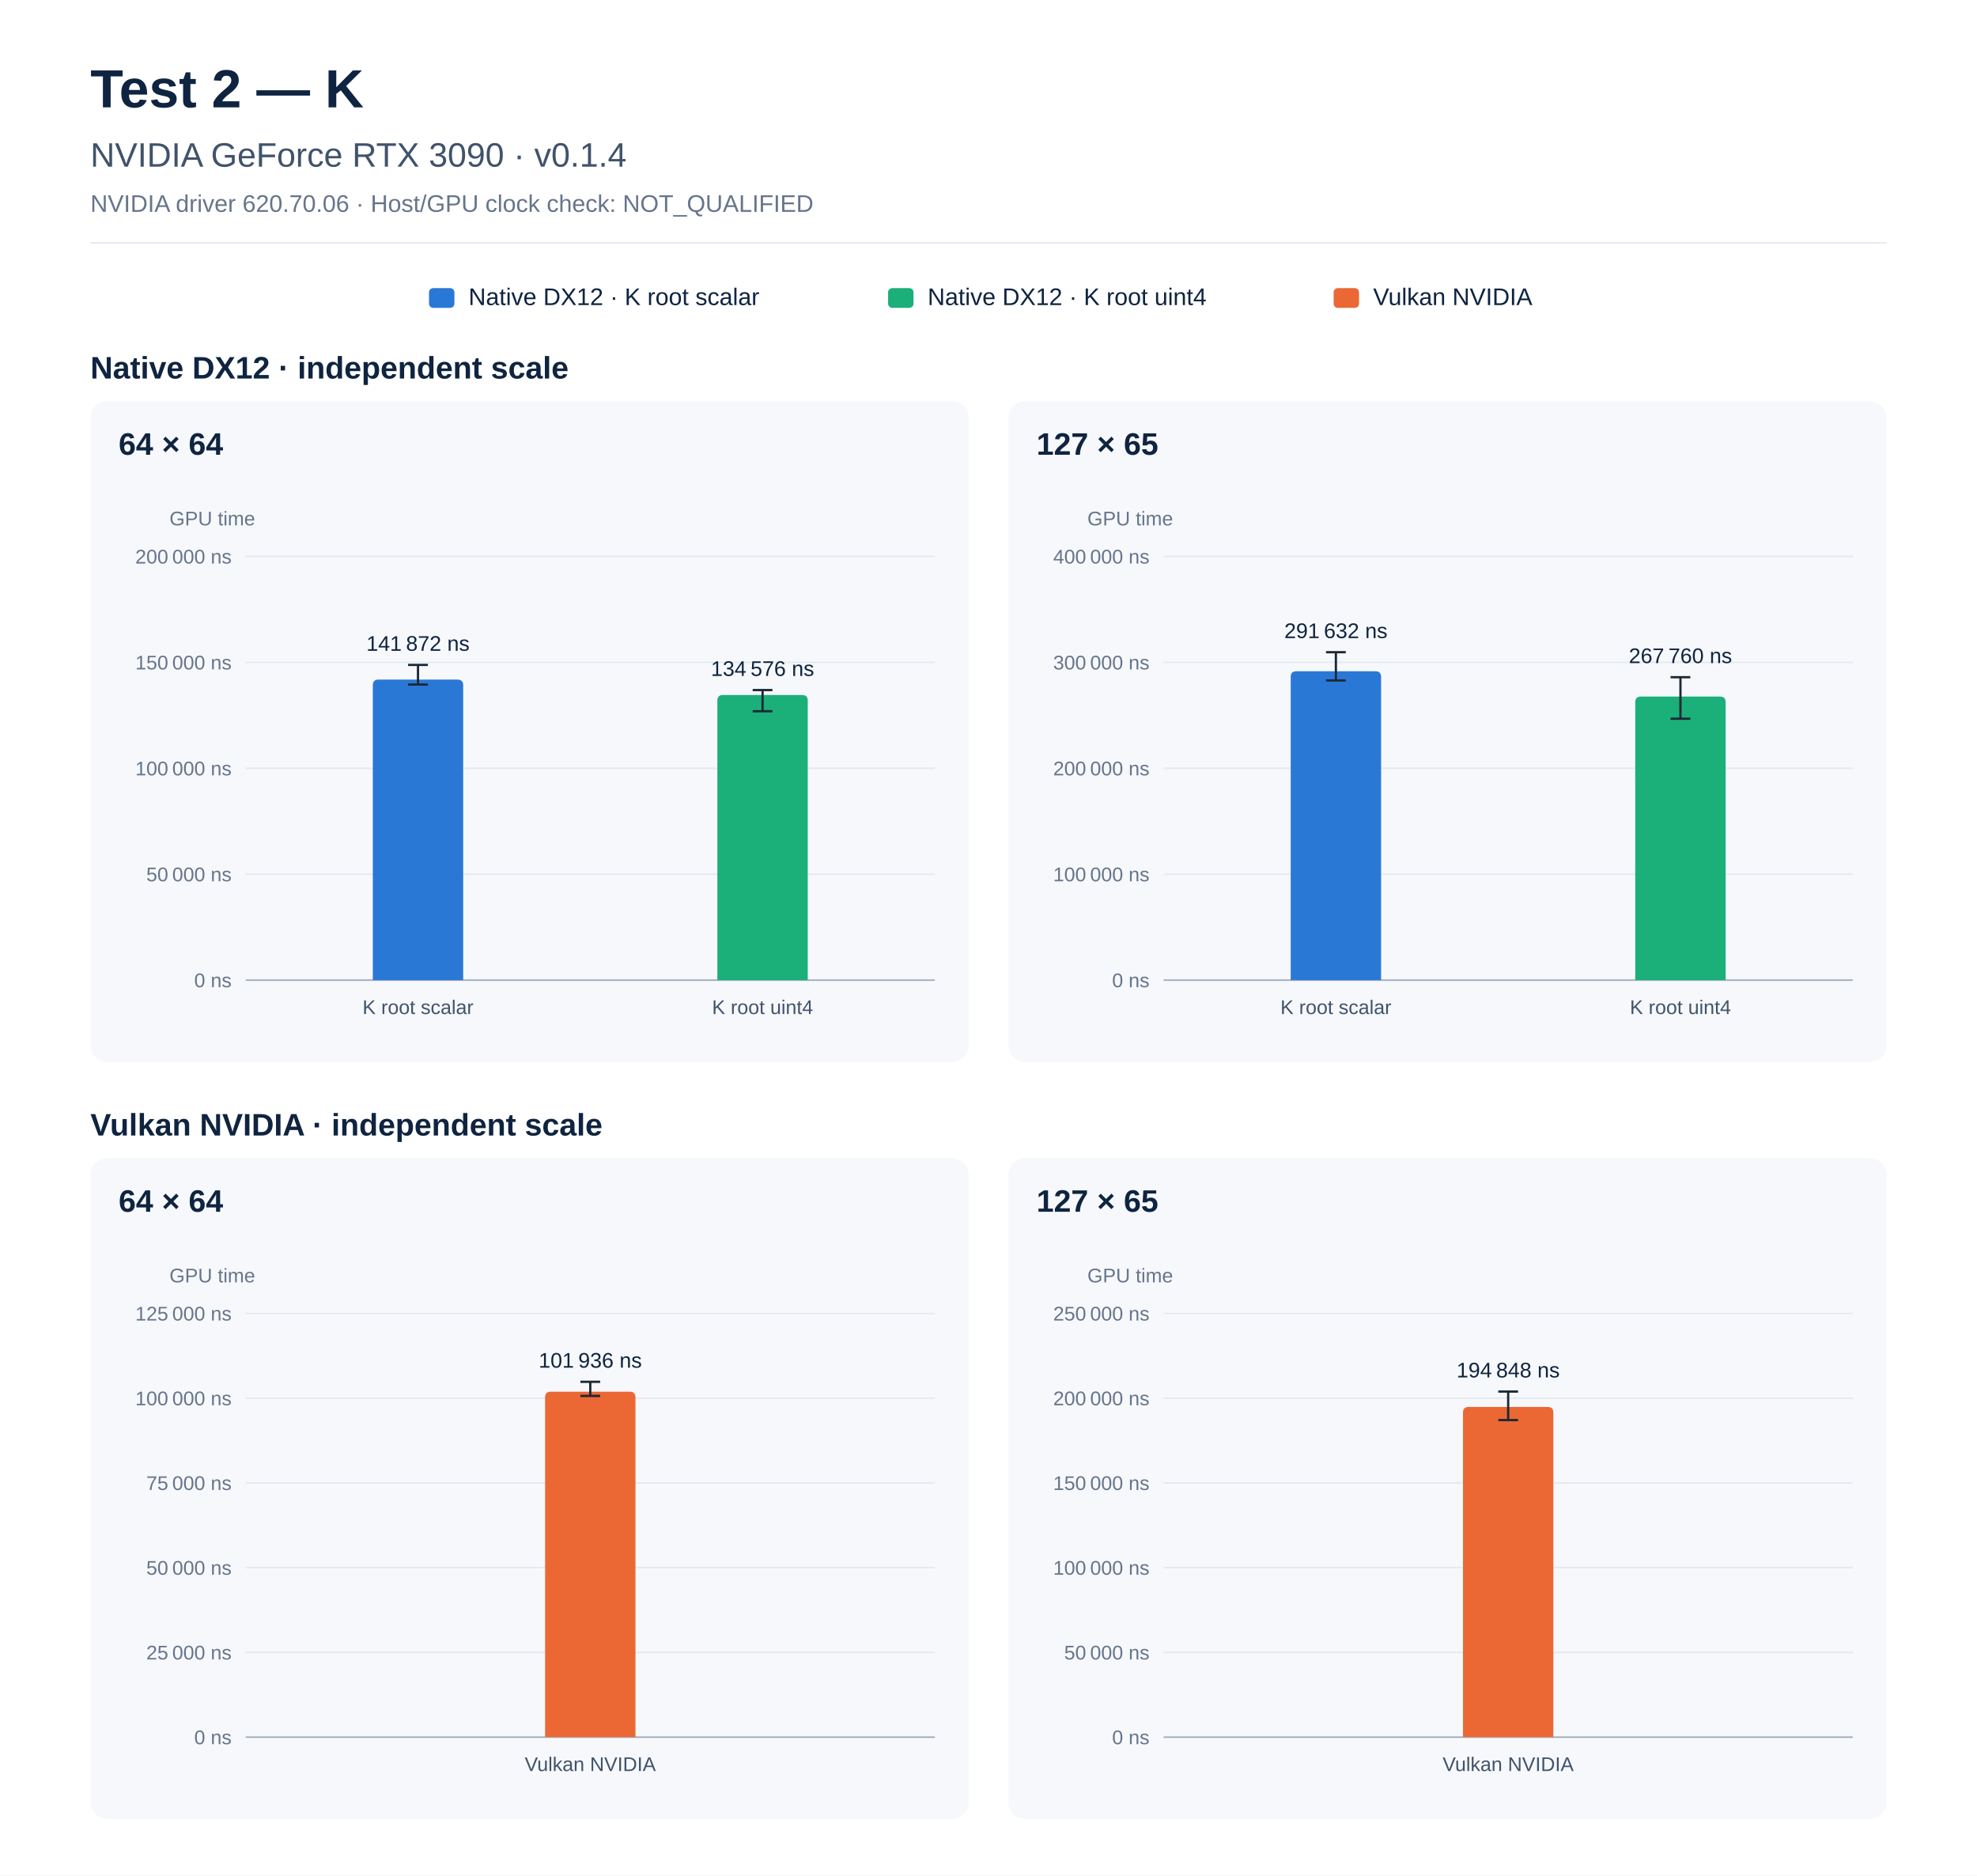
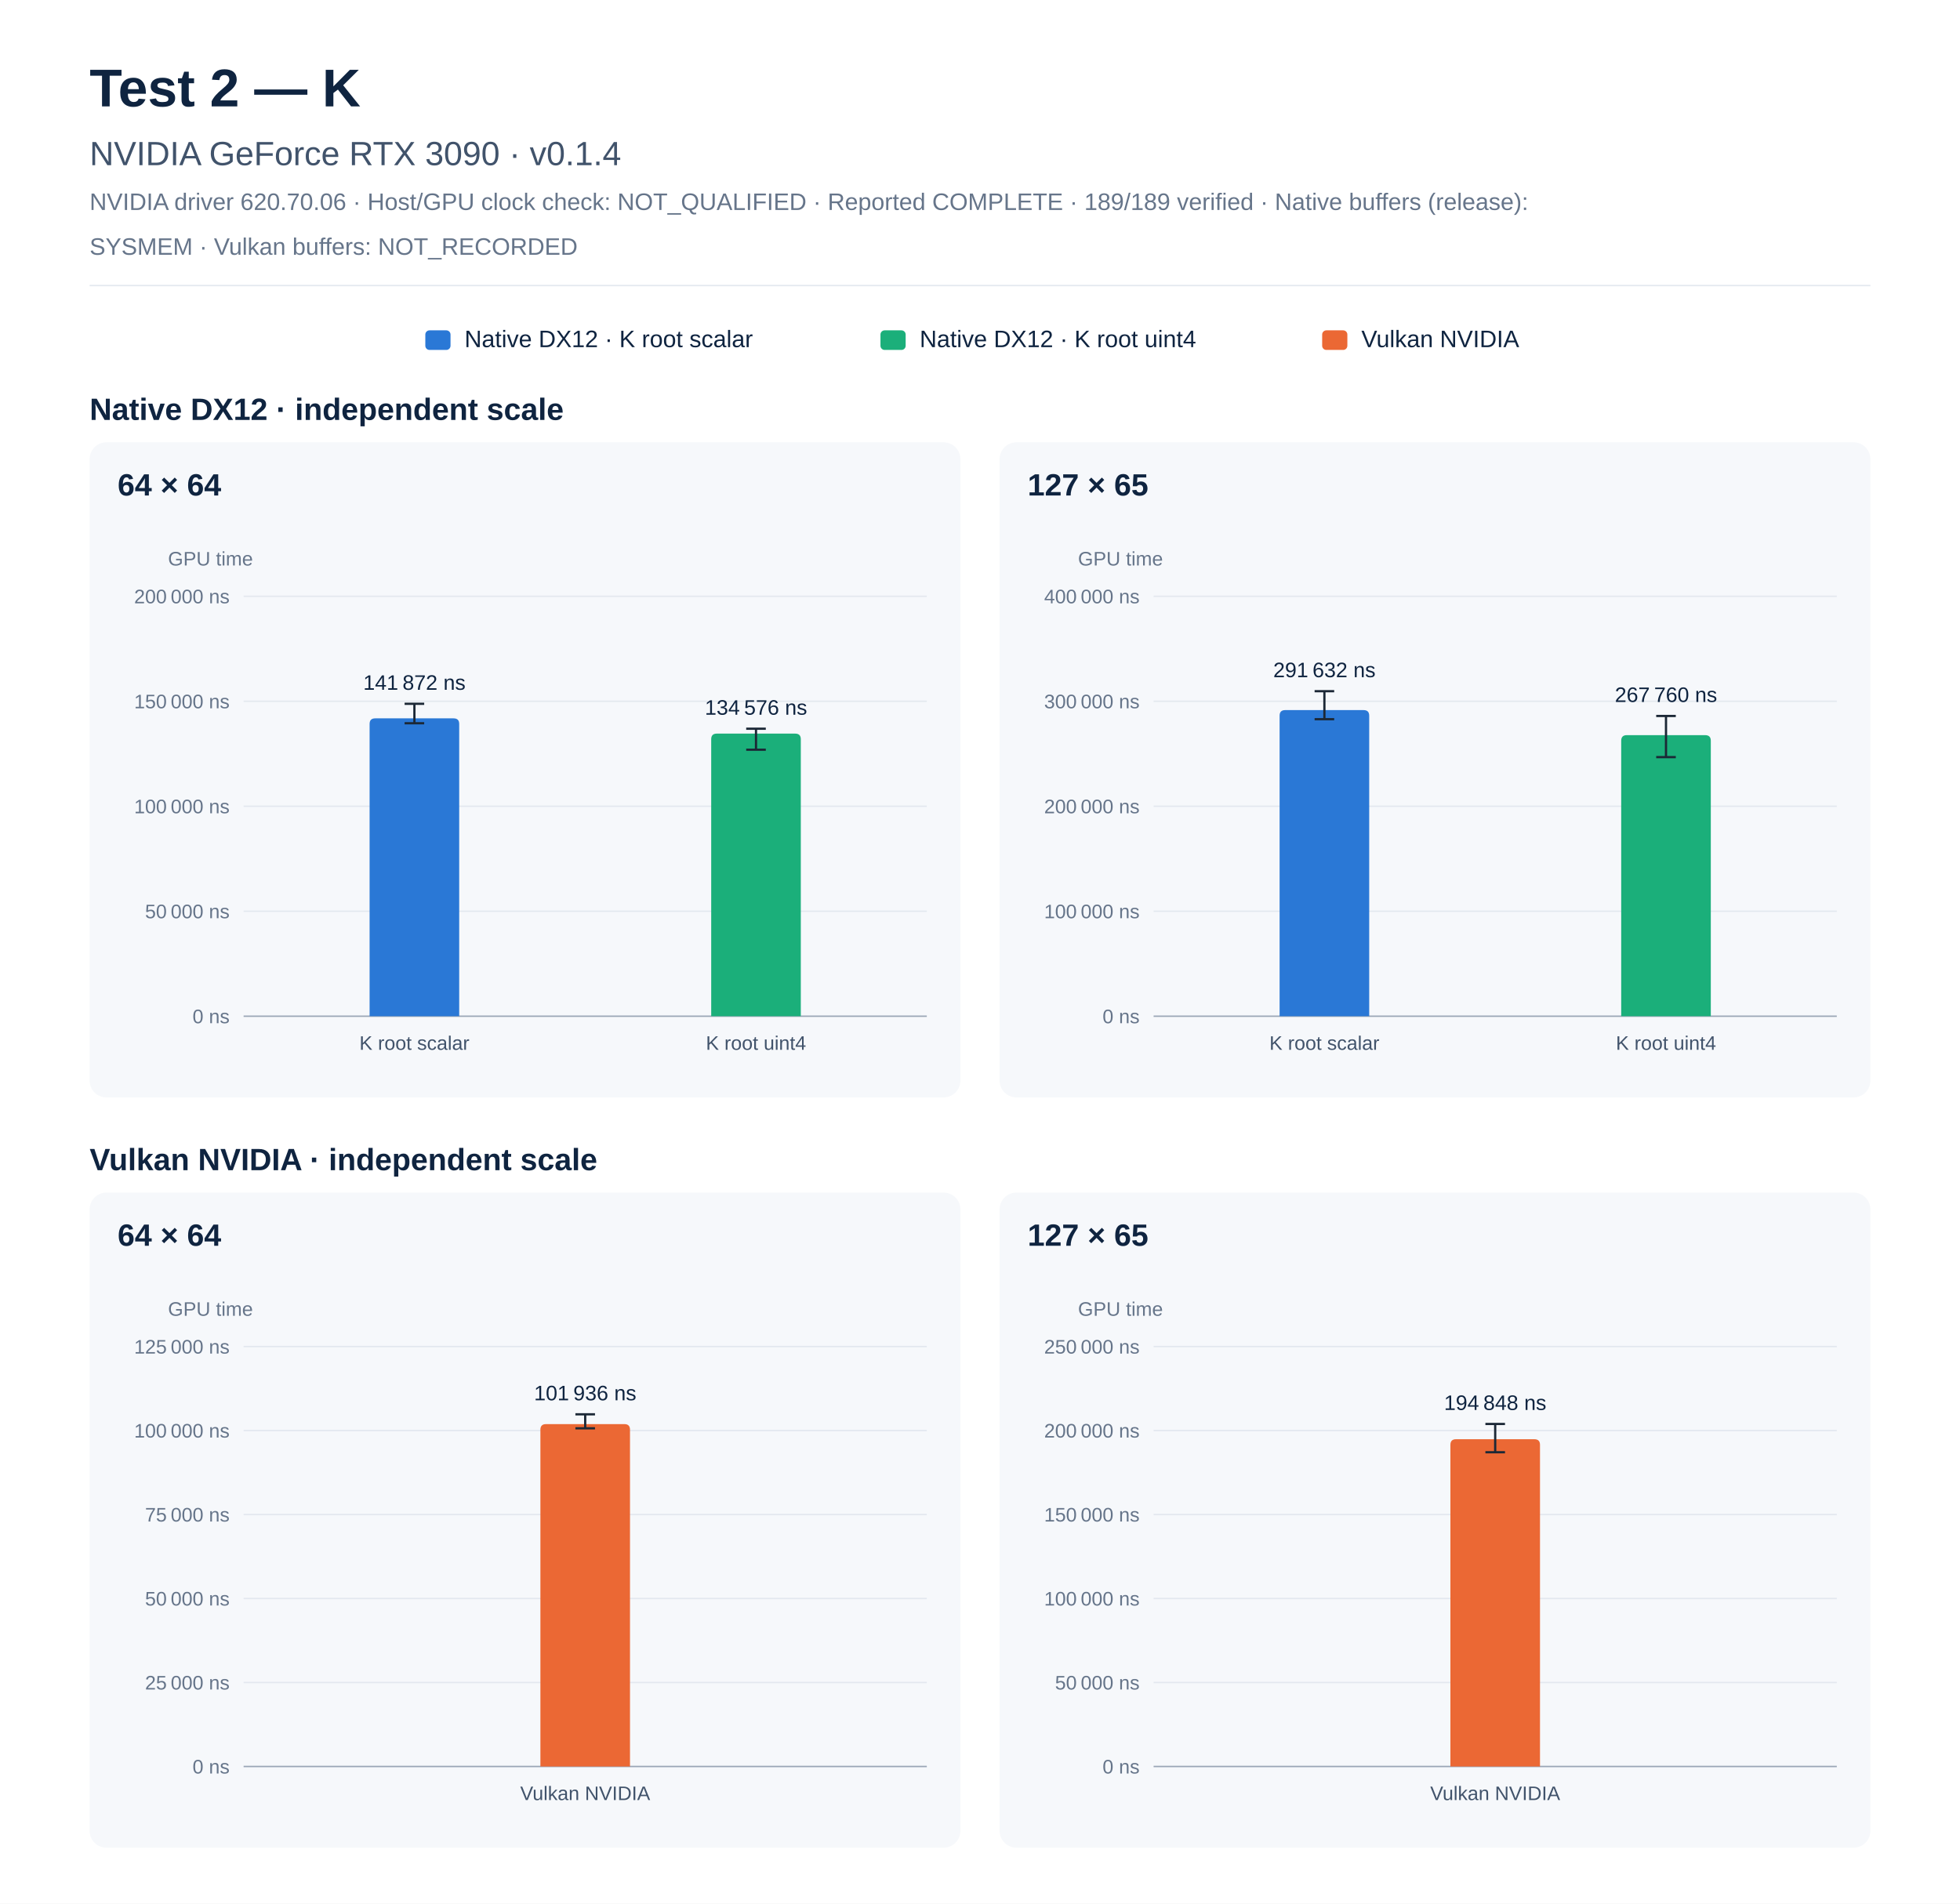
- <svg xmlns="http://www.w3.org/2000/svg" width="1400" height="1328" viewBox="0 0 1400 1328" role="img" aria-label="Test 2 — K">
+ <svg xmlns="http://www.w3.org/2000/svg" width="1400" height="1360" viewBox="0 0 1400 1360" role="img" aria-label="Test 2 — K">
  <rect width="100%" height="100%" fill="#ffffff" />
  <g font-family="Arial, 'Liberation Sans', Helvetica, 'Helvetica Neue', sans-serif">
    <text x="64.0" y="76.0" font-size="38" fill="#0f2440" font-weight="700" text-anchor="start">Test 2 — K</text>
    <text x="64.0" y="118.0" font-size="24" fill="#41536b" text-anchor="start">NVIDIA GeForce RTX 3090 · v0.1.4</text>
-     <text x="64.0" y="150.0" font-size="17" fill="#66758a" text-anchor="start">NVIDIA driver 620.70.06 · Host/GPU clock check: NOT_QUALIFIED</text>
-     <line x1="64" y1="172.0" x2="1336" y2="172.0" stroke="#e3e8ef" />
-     <rect x="303.8" y="204.0" width="18" height="14" rx="3" fill="#2a78d6" />
-     <text x="331.8" y="216.0" font-size="17" fill="#0f2440" text-anchor="start">Native DX12 · K root scalar</text>
-     <rect x="628.9" y="204.0" width="18" height="14" rx="3" fill="#1baf7a" />
-     <text x="656.9" y="216.0" font-size="17" fill="#0f2440" text-anchor="start">Native DX12 · K root uint4</text>
-     <rect x="944.4" y="204.0" width="18" height="14" rx="3" fill="#eb6834" />
-     <text x="972.4" y="216.0" font-size="17" fill="#0f2440" text-anchor="start">Vulkan NVIDIA</text>
-     <text x="64.0" y="268.0" font-size="22" fill="#0f2440" font-weight="700" text-anchor="start">Native DX12 · independent scale</text>
-     <rect x="64.0" y="284.0" width="622.0" height="468.0" rx="12" fill="#f6f8fb" />
-     <text x="84.0" y="322.0" font-size="22" fill="#0f2440" font-weight="700" text-anchor="start">64 × 64</text>
-     <text x="120.0" y="372.0" font-size="14" fill="#66758a" text-anchor="start">GPU time</text>
-     <line x1="174.0" y1="694.0" x2="662.0" y2="694.0" stroke="#9aa6b6" stroke-width="1" />
-     <text x="164.0" y="699.0" font-size="14" fill="#66758a" text-anchor="end">0 ns</text>
-     <line x1="174.0" y1="619.0" x2="662.0" y2="619.0" stroke="#e3e8ef" stroke-width="1" />
-     <text x="164.0" y="624.0" font-size="14" fill="#66758a" text-anchor="end">50 000 ns</text>
-     <line x1="174.0" y1="544.0" x2="662.0" y2="544.0" stroke="#e3e8ef" stroke-width="1" />
-     <text x="164.0" y="549.0" font-size="14" fill="#66758a" text-anchor="end">100 000 ns</text>
-     <line x1="174.0" y1="469.0" x2="662.0" y2="469.0" stroke="#e3e8ef" stroke-width="1" />
-     <text x="164.0" y="474.0" font-size="14" fill="#66758a" text-anchor="end">150 000 ns</text>
-     <line x1="174.0" y1="394.0" x2="662.0" y2="394.0" stroke="#e3e8ef" stroke-width="1" />
-     <text x="164.0" y="399.0" font-size="14" fill="#66758a" text-anchor="end">200 000 ns</text>
+     <text x="64.0" y="150.0" font-size="17" fill="#66758a" text-anchor="start">NVIDIA driver 620.70.06 · Host/GPU clock check: NOT_QUALIFIED · Reported COMPLETE · 189/189 verified · Native buffers (release):</text>
+     <text x="64.0" y="182.0" font-size="17" fill="#66758a" text-anchor="start">SYSMEM · Vulkan buffers: NOT_RECORDED</text>
+     <line x1="64" y1="204.0" x2="1336" y2="204.0" stroke="#e3e8ef" />
+     <rect x="303.8" y="236.0" width="18" height="14" rx="3" fill="#2a78d6" />
+     <text x="331.8" y="248.0" font-size="17" fill="#0f2440" text-anchor="start">Native DX12 · K root scalar</text>
+     <rect x="628.9" y="236.0" width="18" height="14" rx="3" fill="#1baf7a" />
+     <text x="656.9" y="248.0" font-size="17" fill="#0f2440" text-anchor="start">Native DX12 · K root uint4</text>
+     <rect x="944.4" y="236.0" width="18" height="14" rx="3" fill="#eb6834" />
+     <text x="972.4" y="248.0" font-size="17" fill="#0f2440" text-anchor="start">Vulkan NVIDIA</text>
+     <text x="64.0" y="300.0" font-size="22" fill="#0f2440" font-weight="700" text-anchor="start">Native DX12 · independent scale</text>
+     <rect x="64.0" y="316.0" width="622.0" height="468.0" rx="12" fill="#f6f8fb" />
+     <text x="84.0" y="354.0" font-size="22" fill="#0f2440" font-weight="700" text-anchor="start">64 × 64</text>
+     <text x="120.0" y="404.0" font-size="14" fill="#66758a" text-anchor="start">GPU time</text>
+     <line x1="174.0" y1="726.0" x2="662.0" y2="726.0" stroke="#9aa6b6" stroke-width="1" />
+     <text x="164.0" y="731.0" font-size="14" fill="#66758a" text-anchor="end">0 ns</text>
+     <line x1="174.0" y1="651.0" x2="662.0" y2="651.0" stroke="#e3e8ef" stroke-width="1" />
+     <text x="164.0" y="656.0" font-size="14" fill="#66758a" text-anchor="end">50 000 ns</text>
+     <line x1="174.0" y1="576.0" x2="662.0" y2="576.0" stroke="#e3e8ef" stroke-width="1" />
+     <text x="164.0" y="581.0" font-size="14" fill="#66758a" text-anchor="end">100 000 ns</text>
+     <line x1="174.0" y1="501.0" x2="662.0" y2="501.0" stroke="#e3e8ef" stroke-width="1" />
+     <text x="164.0" y="506.0" font-size="14" fill="#66758a" text-anchor="end">150 000 ns</text>
+     <line x1="174.0" y1="426.0" x2="662.0" y2="426.0" stroke="#e3e8ef" stroke-width="1" />
+     <text x="164.0" y="431.0" font-size="14" fill="#66758a" text-anchor="end">200 000 ns</text>
    <g>
-       <path d="M264.0,694.0 V485.2 Q264.0,481.2 268.0,481.2 H324.0 Q328.0,481.2 328.0,485.2 V694.0 Z" fill="#2a78d6" />
+       <path d="M264.0,726.0 V517.2 Q264.0,513.2 268.0,513.2 H324.0 Q328.0,513.2 328.0,517.2 V726.0 Z" fill="#2a78d6" />
    </g>
-     <path d="M296.0,484.7 V470.8 M289.0,470.8 H303.0 M289.0,484.7 H303.0" stroke="#1c2836" stroke-width="1.6" fill="none" />
-     <text x="296.0" y="460.8" font-size="15" fill="#0f2440" text-anchor="middle">141 872 ns</text>
-     <text x="296.0" y="718.0" font-size="14" fill="#41536b" text-anchor="middle">K root scalar</text>
+     <path d="M296.0,516.7 V502.8 M289.0,502.8 H303.0 M289.0,516.7 H303.0" stroke="#1c2836" stroke-width="1.6" fill="none" />
+     <text x="296.0" y="492.8" font-size="15" fill="#0f2440" text-anchor="middle">141 872 ns</text>
+     <text x="296.0" y="750.0" font-size="14" fill="#41536b" text-anchor="middle">K root scalar</text>
    <g>
-       <path d="M508.0,694.0 V496.1 Q508.0,492.1 512.0,492.1 H568.0 Q572.0,492.1 572.0,496.1 V694.0 Z" fill="#1baf7a" />
+       <path d="M508.0,726.0 V528.1 Q508.0,524.1 512.0,524.1 H568.0 Q572.0,524.1 572.0,528.1 V726.0 Z" fill="#1baf7a" />
    </g>
-     <path d="M540.0,503.6 V488.6 M533.0,488.6 H547.0 M533.0,503.6 H547.0" stroke="#1c2836" stroke-width="1.6" fill="none" />
-     <text x="540.0" y="478.6" font-size="15" fill="#0f2440" text-anchor="middle">134 576 ns</text>
-     <text x="540.0" y="718.0" font-size="14" fill="#41536b" text-anchor="middle">K root uint4</text>
-     <rect x="714.0" y="284.0" width="622.0" height="468.0" rx="12" fill="#f6f8fb" />
-     <text x="734.0" y="322.0" font-size="22" fill="#0f2440" font-weight="700" text-anchor="start">127 × 65</text>
-     <text x="770.0" y="372.0" font-size="14" fill="#66758a" text-anchor="start">GPU time</text>
-     <line x1="824.0" y1="694.0" x2="1312.0" y2="694.0" stroke="#9aa6b6" stroke-width="1" />
-     <text x="814.0" y="699.0" font-size="14" fill="#66758a" text-anchor="end">0 ns</text>
-     <line x1="824.0" y1="619.0" x2="1312.0" y2="619.0" stroke="#e3e8ef" stroke-width="1" />
-     <text x="814.0" y="624.0" font-size="14" fill="#66758a" text-anchor="end">100 000 ns</text>
-     <line x1="824.0" y1="544.0" x2="1312.0" y2="544.0" stroke="#e3e8ef" stroke-width="1" />
-     <text x="814.0" y="549.0" font-size="14" fill="#66758a" text-anchor="end">200 000 ns</text>
-     <line x1="824.0" y1="469.0" x2="1312.0" y2="469.0" stroke="#e3e8ef" stroke-width="1" />
-     <text x="814.0" y="474.0" font-size="14" fill="#66758a" text-anchor="end">300 000 ns</text>
-     <line x1="824.0" y1="394.0" x2="1312.0" y2="394.0" stroke="#e3e8ef" stroke-width="1" />
-     <text x="814.0" y="399.0" font-size="14" fill="#66758a" text-anchor="end">400 000 ns</text>
+     <path d="M540.0,535.6 V520.6 M533.0,520.6 H547.0 M533.0,535.6 H547.0" stroke="#1c2836" stroke-width="1.6" fill="none" />
+     <text x="540.0" y="510.6" font-size="15" fill="#0f2440" text-anchor="middle">134 576 ns</text>
+     <text x="540.0" y="750.0" font-size="14" fill="#41536b" text-anchor="middle">K root uint4</text>
+     <rect x="714.0" y="316.0" width="622.0" height="468.0" rx="12" fill="#f6f8fb" />
+     <text x="734.0" y="354.0" font-size="22" fill="#0f2440" font-weight="700" text-anchor="start">127 × 65</text>
+     <text x="770.0" y="404.0" font-size="14" fill="#66758a" text-anchor="start">GPU time</text>
+     <line x1="824.0" y1="726.0" x2="1312.0" y2="726.0" stroke="#9aa6b6" stroke-width="1" />
+     <text x="814.0" y="731.0" font-size="14" fill="#66758a" text-anchor="end">0 ns</text>
+     <line x1="824.0" y1="651.0" x2="1312.0" y2="651.0" stroke="#e3e8ef" stroke-width="1" />
+     <text x="814.0" y="656.0" font-size="14" fill="#66758a" text-anchor="end">100 000 ns</text>
+     <line x1="824.0" y1="576.0" x2="1312.0" y2="576.0" stroke="#e3e8ef" stroke-width="1" />
+     <text x="814.0" y="581.0" font-size="14" fill="#66758a" text-anchor="end">200 000 ns</text>
+     <line x1="824.0" y1="501.0" x2="1312.0" y2="501.0" stroke="#e3e8ef" stroke-width="1" />
+     <text x="814.0" y="506.0" font-size="14" fill="#66758a" text-anchor="end">300 000 ns</text>
+     <line x1="824.0" y1="426.0" x2="1312.0" y2="426.0" stroke="#e3e8ef" stroke-width="1" />
+     <text x="814.0" y="431.0" font-size="14" fill="#66758a" text-anchor="end">400 000 ns</text>
    <g>
-       <path d="M914.0,694.0 V479.3 Q914.0,475.3 918.0,475.3 H974.0 Q978.0,475.3 978.0,479.3 V694.0 Z" fill="#2a78d6" />
+       <path d="M914.0,726.0 V511.3 Q914.0,507.3 918.0,507.3 H974.0 Q978.0,507.3 978.0,511.3 V726.0 Z" fill="#2a78d6" />
    </g>
-     <path d="M946.0,481.8 V461.8 M939.0,461.8 H953.0 M939.0,481.8 H953.0" stroke="#1c2836" stroke-width="1.6" fill="none" />
-     <text x="946.0" y="451.8" font-size="15" fill="#0f2440" text-anchor="middle">291 632 ns</text>
-     <text x="946.0" y="718.0" font-size="14" fill="#41536b" text-anchor="middle">K root scalar</text>
+     <path d="M946.0,513.8 V493.8 M939.0,493.8 H953.0 M939.0,513.8 H953.0" stroke="#1c2836" stroke-width="1.6" fill="none" />
+     <text x="946.0" y="483.8" font-size="15" fill="#0f2440" text-anchor="middle">291 632 ns</text>
+     <text x="946.0" y="750.0" font-size="14" fill="#41536b" text-anchor="middle">K root scalar</text>
    <g>
-       <path d="M1158.0,694.0 V497.2 Q1158.0,493.2 1162.0,493.2 H1218.0 Q1222.0,493.2 1222.0,497.2 V694.0 Z" fill="#1baf7a" />
+       <path d="M1158.0,726.0 V529.2 Q1158.0,525.2 1162.0,525.2 H1218.0 Q1222.0,525.2 1222.0,529.2 V726.0 Z" fill="#1baf7a" />
    </g>
-     <path d="M1190.0,508.9 V479.5 M1183.0,479.5 H1197.0 M1183.0,508.9 H1197.0" stroke="#1c2836" stroke-width="1.6" fill="none" />
-     <text x="1190.0" y="469.5" font-size="15" fill="#0f2440" text-anchor="middle">267 760 ns</text>
-     <text x="1190.0" y="718.0" font-size="14" fill="#41536b" text-anchor="middle">K root uint4</text>
-     <text x="64.0" y="804.0" font-size="22" fill="#0f2440" font-weight="700" text-anchor="start">Vulkan NVIDIA · independent scale</text>
-     <rect x="64.0" y="820.0" width="622.0" height="468.0" rx="12" fill="#f6f8fb" />
-     <text x="84.0" y="858.0" font-size="22" fill="#0f2440" font-weight="700" text-anchor="start">64 × 64</text>
-     <text x="120.0" y="908.0" font-size="14" fill="#66758a" text-anchor="start">GPU time</text>
-     <line x1="174.0" y1="1230.0" x2="662.0" y2="1230.0" stroke="#9aa6b6" stroke-width="1" />
-     <text x="164.0" y="1235.0" font-size="14" fill="#66758a" text-anchor="end">0 ns</text>
-     <line x1="174.0" y1="1170.0" x2="662.0" y2="1170.0" stroke="#e3e8ef" stroke-width="1" />
-     <text x="164.0" y="1175.0" font-size="14" fill="#66758a" text-anchor="end">25 000 ns</text>
-     <line x1="174.0" y1="1110.0" x2="662.0" y2="1110.0" stroke="#e3e8ef" stroke-width="1" />
-     <text x="164.0" y="1115.0" font-size="14" fill="#66758a" text-anchor="end">50 000 ns</text>
-     <line x1="174.0" y1="1050.0" x2="662.0" y2="1050.0" stroke="#e3e8ef" stroke-width="1" />
-     <text x="164.0" y="1055.0" font-size="14" fill="#66758a" text-anchor="end">75 000 ns</text>
-     <line x1="174.0" y1="990.0" x2="662.0" y2="990.0" stroke="#e3e8ef" stroke-width="1" />
-     <text x="164.0" y="995.0" font-size="14" fill="#66758a" text-anchor="end">100 000 ns</text>
-     <line x1="174.0" y1="930.0" x2="662.0" y2="930.0" stroke="#e3e8ef" stroke-width="1" />
-     <text x="164.0" y="935.0" font-size="14" fill="#66758a" text-anchor="end">125 000 ns</text>
+     <path d="M1190.0,540.9 V511.5 M1183.0,511.5 H1197.0 M1183.0,540.9 H1197.0" stroke="#1c2836" stroke-width="1.6" fill="none" />
+     <text x="1190.0" y="501.5" font-size="15" fill="#0f2440" text-anchor="middle">267 760 ns</text>
+     <text x="1190.0" y="750.0" font-size="14" fill="#41536b" text-anchor="middle">K root uint4</text>
+     <text x="64.0" y="836.0" font-size="22" fill="#0f2440" font-weight="700" text-anchor="start">Vulkan NVIDIA · independent scale</text>
+     <rect x="64.0" y="852.0" width="622.0" height="468.0" rx="12" fill="#f6f8fb" />
+     <text x="84.0" y="890.0" font-size="22" fill="#0f2440" font-weight="700" text-anchor="start">64 × 64</text>
+     <text x="120.0" y="940.0" font-size="14" fill="#66758a" text-anchor="start">GPU time</text>
+     <line x1="174.0" y1="1262.0" x2="662.0" y2="1262.0" stroke="#9aa6b6" stroke-width="1" />
+     <text x="164.0" y="1267.0" font-size="14" fill="#66758a" text-anchor="end">0 ns</text>
+     <line x1="174.0" y1="1202.0" x2="662.0" y2="1202.0" stroke="#e3e8ef" stroke-width="1" />
+     <text x="164.0" y="1207.0" font-size="14" fill="#66758a" text-anchor="end">25 000 ns</text>
+     <line x1="174.0" y1="1142.0" x2="662.0" y2="1142.0" stroke="#e3e8ef" stroke-width="1" />
+     <text x="164.0" y="1147.0" font-size="14" fill="#66758a" text-anchor="end">50 000 ns</text>
+     <line x1="174.0" y1="1082.0" x2="662.0" y2="1082.0" stroke="#e3e8ef" stroke-width="1" />
+     <text x="164.0" y="1087.0" font-size="14" fill="#66758a" text-anchor="end">75 000 ns</text>
+     <line x1="174.0" y1="1022.0" x2="662.0" y2="1022.0" stroke="#e3e8ef" stroke-width="1" />
+     <text x="164.0" y="1027.0" font-size="14" fill="#66758a" text-anchor="end">100 000 ns</text>
+     <line x1="174.0" y1="962.0" x2="662.0" y2="962.0" stroke="#e3e8ef" stroke-width="1" />
+     <text x="164.0" y="967.0" font-size="14" fill="#66758a" text-anchor="end">125 000 ns</text>
    <g>
-       <path d="M386.0,1230.0 V989.4 Q386.0,985.4 390.0,985.4 H446.0 Q450.0,985.4 450.0,989.4 V1230.0 Z" fill="#eb6834" />
+       <path d="M386.0,1262.0 V1021.4 Q386.0,1017.4 390.0,1017.4 H446.0 Q450.0,1017.4 450.0,1021.4 V1262.0 Z" fill="#eb6834" />
    </g>
-     <path d="M418.0,988.4 V978.4 M411.0,978.4 H425.0 M411.0,988.4 H425.0" stroke="#1c2836" stroke-width="1.6" fill="none" />
-     <text x="418.0" y="968.4" font-size="15" fill="#0f2440" text-anchor="middle">101 936 ns</text>
-     <text x="418.0" y="1254.0" font-size="14" fill="#41536b" text-anchor="middle">Vulkan NVIDIA</text>
-     <rect x="714.0" y="820.0" width="622.0" height="468.0" rx="12" fill="#f6f8fb" />
-     <text x="734.0" y="858.0" font-size="22" fill="#0f2440" font-weight="700" text-anchor="start">127 × 65</text>
-     <text x="770.0" y="908.0" font-size="14" fill="#66758a" text-anchor="start">GPU time</text>
-     <line x1="824.0" y1="1230.0" x2="1312.0" y2="1230.0" stroke="#9aa6b6" stroke-width="1" />
-     <text x="814.0" y="1235.0" font-size="14" fill="#66758a" text-anchor="end">0 ns</text>
-     <line x1="824.0" y1="1170.0" x2="1312.0" y2="1170.0" stroke="#e3e8ef" stroke-width="1" />
-     <text x="814.0" y="1175.0" font-size="14" fill="#66758a" text-anchor="end">50 000 ns</text>
-     <line x1="824.0" y1="1110.0" x2="1312.0" y2="1110.0" stroke="#e3e8ef" stroke-width="1" />
-     <text x="814.0" y="1115.0" font-size="14" fill="#66758a" text-anchor="end">100 000 ns</text>
-     <line x1="824.0" y1="1050.0" x2="1312.0" y2="1050.0" stroke="#e3e8ef" stroke-width="1" />
-     <text x="814.0" y="1055.0" font-size="14" fill="#66758a" text-anchor="end">150 000 ns</text>
-     <line x1="824.0" y1="990.0" x2="1312.0" y2="990.0" stroke="#e3e8ef" stroke-width="1" />
-     <text x="814.0" y="995.0" font-size="14" fill="#66758a" text-anchor="end">200 000 ns</text>
-     <line x1="824.0" y1="930.0" x2="1312.0" y2="930.0" stroke="#e3e8ef" stroke-width="1" />
-     <text x="814.0" y="935.0" font-size="14" fill="#66758a" text-anchor="end">250 000 ns</text>
+     <path d="M418.0,1020.4 V1010.4 M411.0,1010.4 H425.0 M411.0,1020.4 H425.0" stroke="#1c2836" stroke-width="1.6" fill="none" />
+     <text x="418.0" y="1000.4" font-size="15" fill="#0f2440" text-anchor="middle">101 936 ns</text>
+     <text x="418.0" y="1286.0" font-size="14" fill="#41536b" text-anchor="middle">Vulkan NVIDIA</text>
+     <rect x="714.0" y="852.0" width="622.0" height="468.0" rx="12" fill="#f6f8fb" />
+     <text x="734.0" y="890.0" font-size="22" fill="#0f2440" font-weight="700" text-anchor="start">127 × 65</text>
+     <text x="770.0" y="940.0" font-size="14" fill="#66758a" text-anchor="start">GPU time</text>
+     <line x1="824.0" y1="1262.0" x2="1312.0" y2="1262.0" stroke="#9aa6b6" stroke-width="1" />
+     <text x="814.0" y="1267.0" font-size="14" fill="#66758a" text-anchor="end">0 ns</text>
+     <line x1="824.0" y1="1202.0" x2="1312.0" y2="1202.0" stroke="#e3e8ef" stroke-width="1" />
+     <text x="814.0" y="1207.0" font-size="14" fill="#66758a" text-anchor="end">50 000 ns</text>
+     <line x1="824.0" y1="1142.0" x2="1312.0" y2="1142.0" stroke="#e3e8ef" stroke-width="1" />
+     <text x="814.0" y="1147.0" font-size="14" fill="#66758a" text-anchor="end">100 000 ns</text>
+     <line x1="824.0" y1="1082.0" x2="1312.0" y2="1082.0" stroke="#e3e8ef" stroke-width="1" />
+     <text x="814.0" y="1087.0" font-size="14" fill="#66758a" text-anchor="end">150 000 ns</text>
+     <line x1="824.0" y1="1022.0" x2="1312.0" y2="1022.0" stroke="#e3e8ef" stroke-width="1" />
+     <text x="814.0" y="1027.0" font-size="14" fill="#66758a" text-anchor="end">200 000 ns</text>
+     <line x1="824.0" y1="962.0" x2="1312.0" y2="962.0" stroke="#e3e8ef" stroke-width="1" />
+     <text x="814.0" y="967.0" font-size="14" fill="#66758a" text-anchor="end">250 000 ns</text>
    <g>
-       <path d="M1036.0,1230.0 V1000.2 Q1036.0,996.2 1040.0,996.2 H1096.0 Q1100.0,996.2 1100.0,1000.2 V1230.0 Z" fill="#eb6834" />
+       <path d="M1036.0,1262.0 V1032.2 Q1036.0,1028.2 1040.0,1028.2 H1096.0 Q1100.0,1028.2 1100.0,1032.2 V1262.0 Z" fill="#eb6834" />
    </g>
-     <path d="M1068.0,1005.5 V985.3 M1061.0,985.3 H1075.0 M1061.0,1005.5 H1075.0" stroke="#1c2836" stroke-width="1.6" fill="none" />
-     <text x="1068.0" y="975.3" font-size="15" fill="#0f2440" text-anchor="middle">194 848 ns</text>
-     <text x="1068.0" y="1254.0" font-size="14" fill="#41536b" text-anchor="middle">Vulkan NVIDIA</text>
+     <path d="M1068.0,1037.5 V1017.3 M1061.0,1017.3 H1075.0 M1061.0,1037.5 H1075.0" stroke="#1c2836" stroke-width="1.6" fill="none" />
+     <text x="1068.0" y="1007.3" font-size="15" fill="#0f2440" text-anchor="middle">194 848 ns</text>
+     <text x="1068.0" y="1286.0" font-size="14" fill="#41536b" text-anchor="middle">Vulkan NVIDIA</text>
  </g>
</svg>
